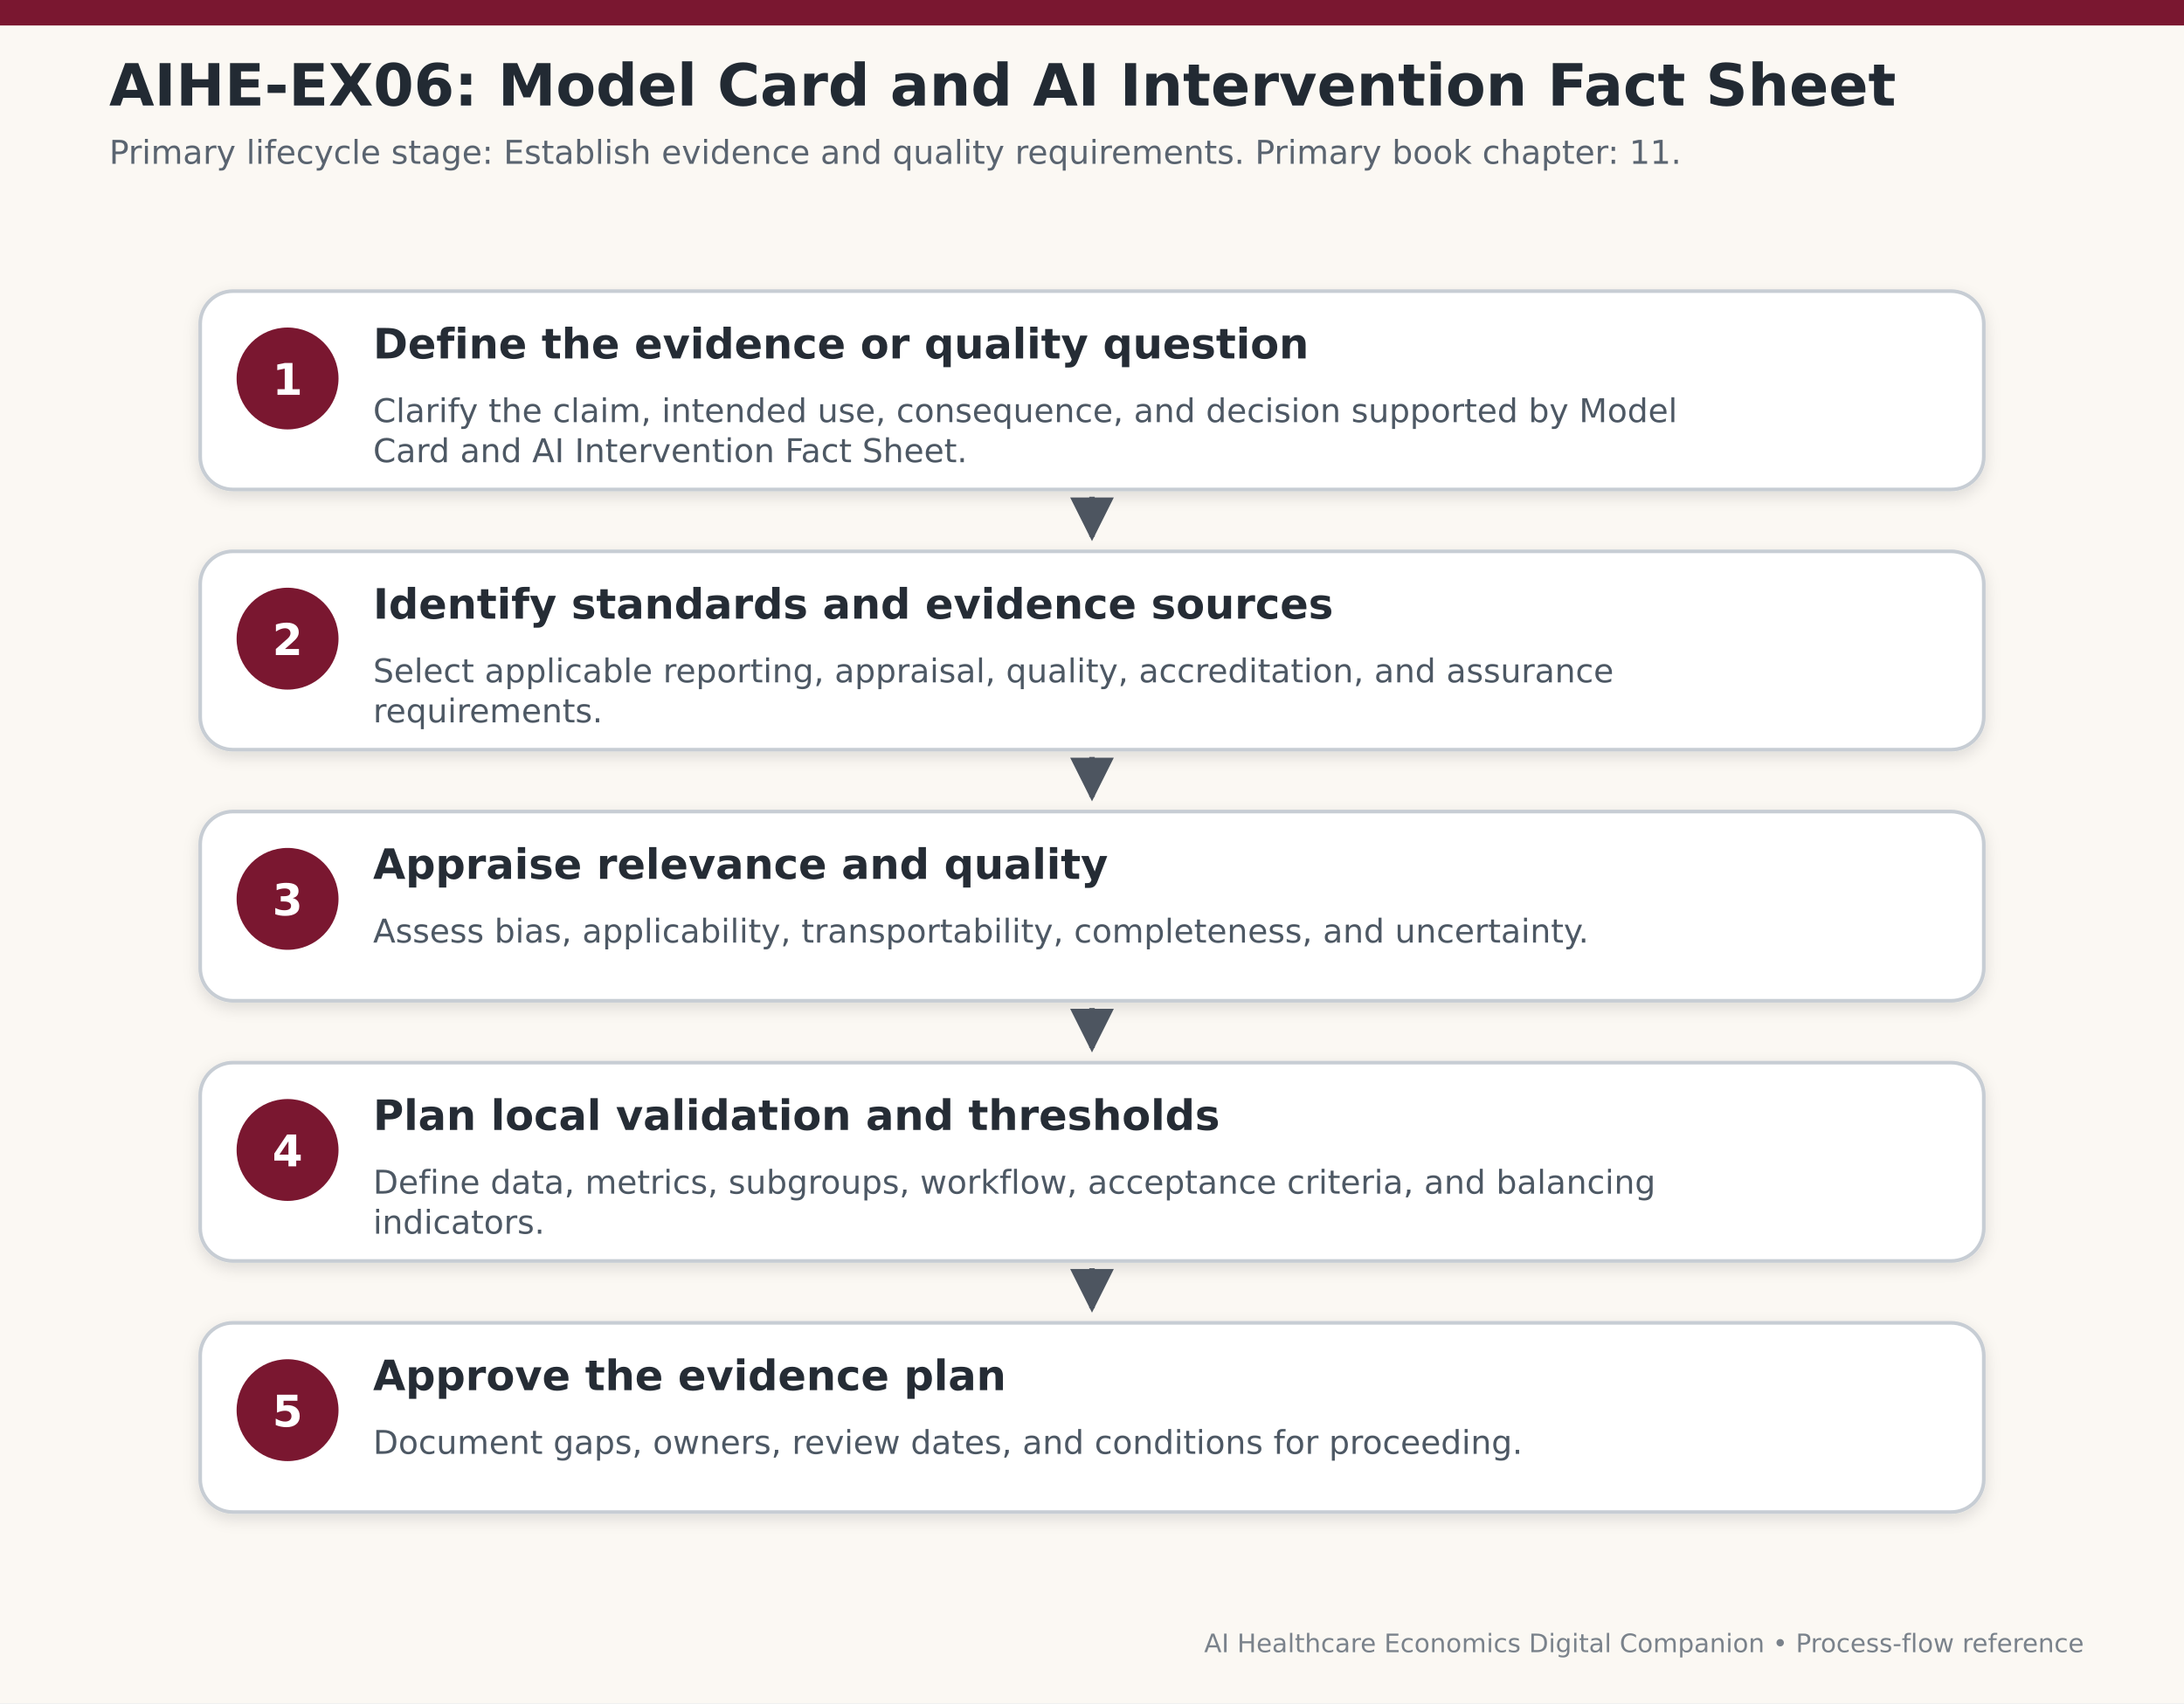
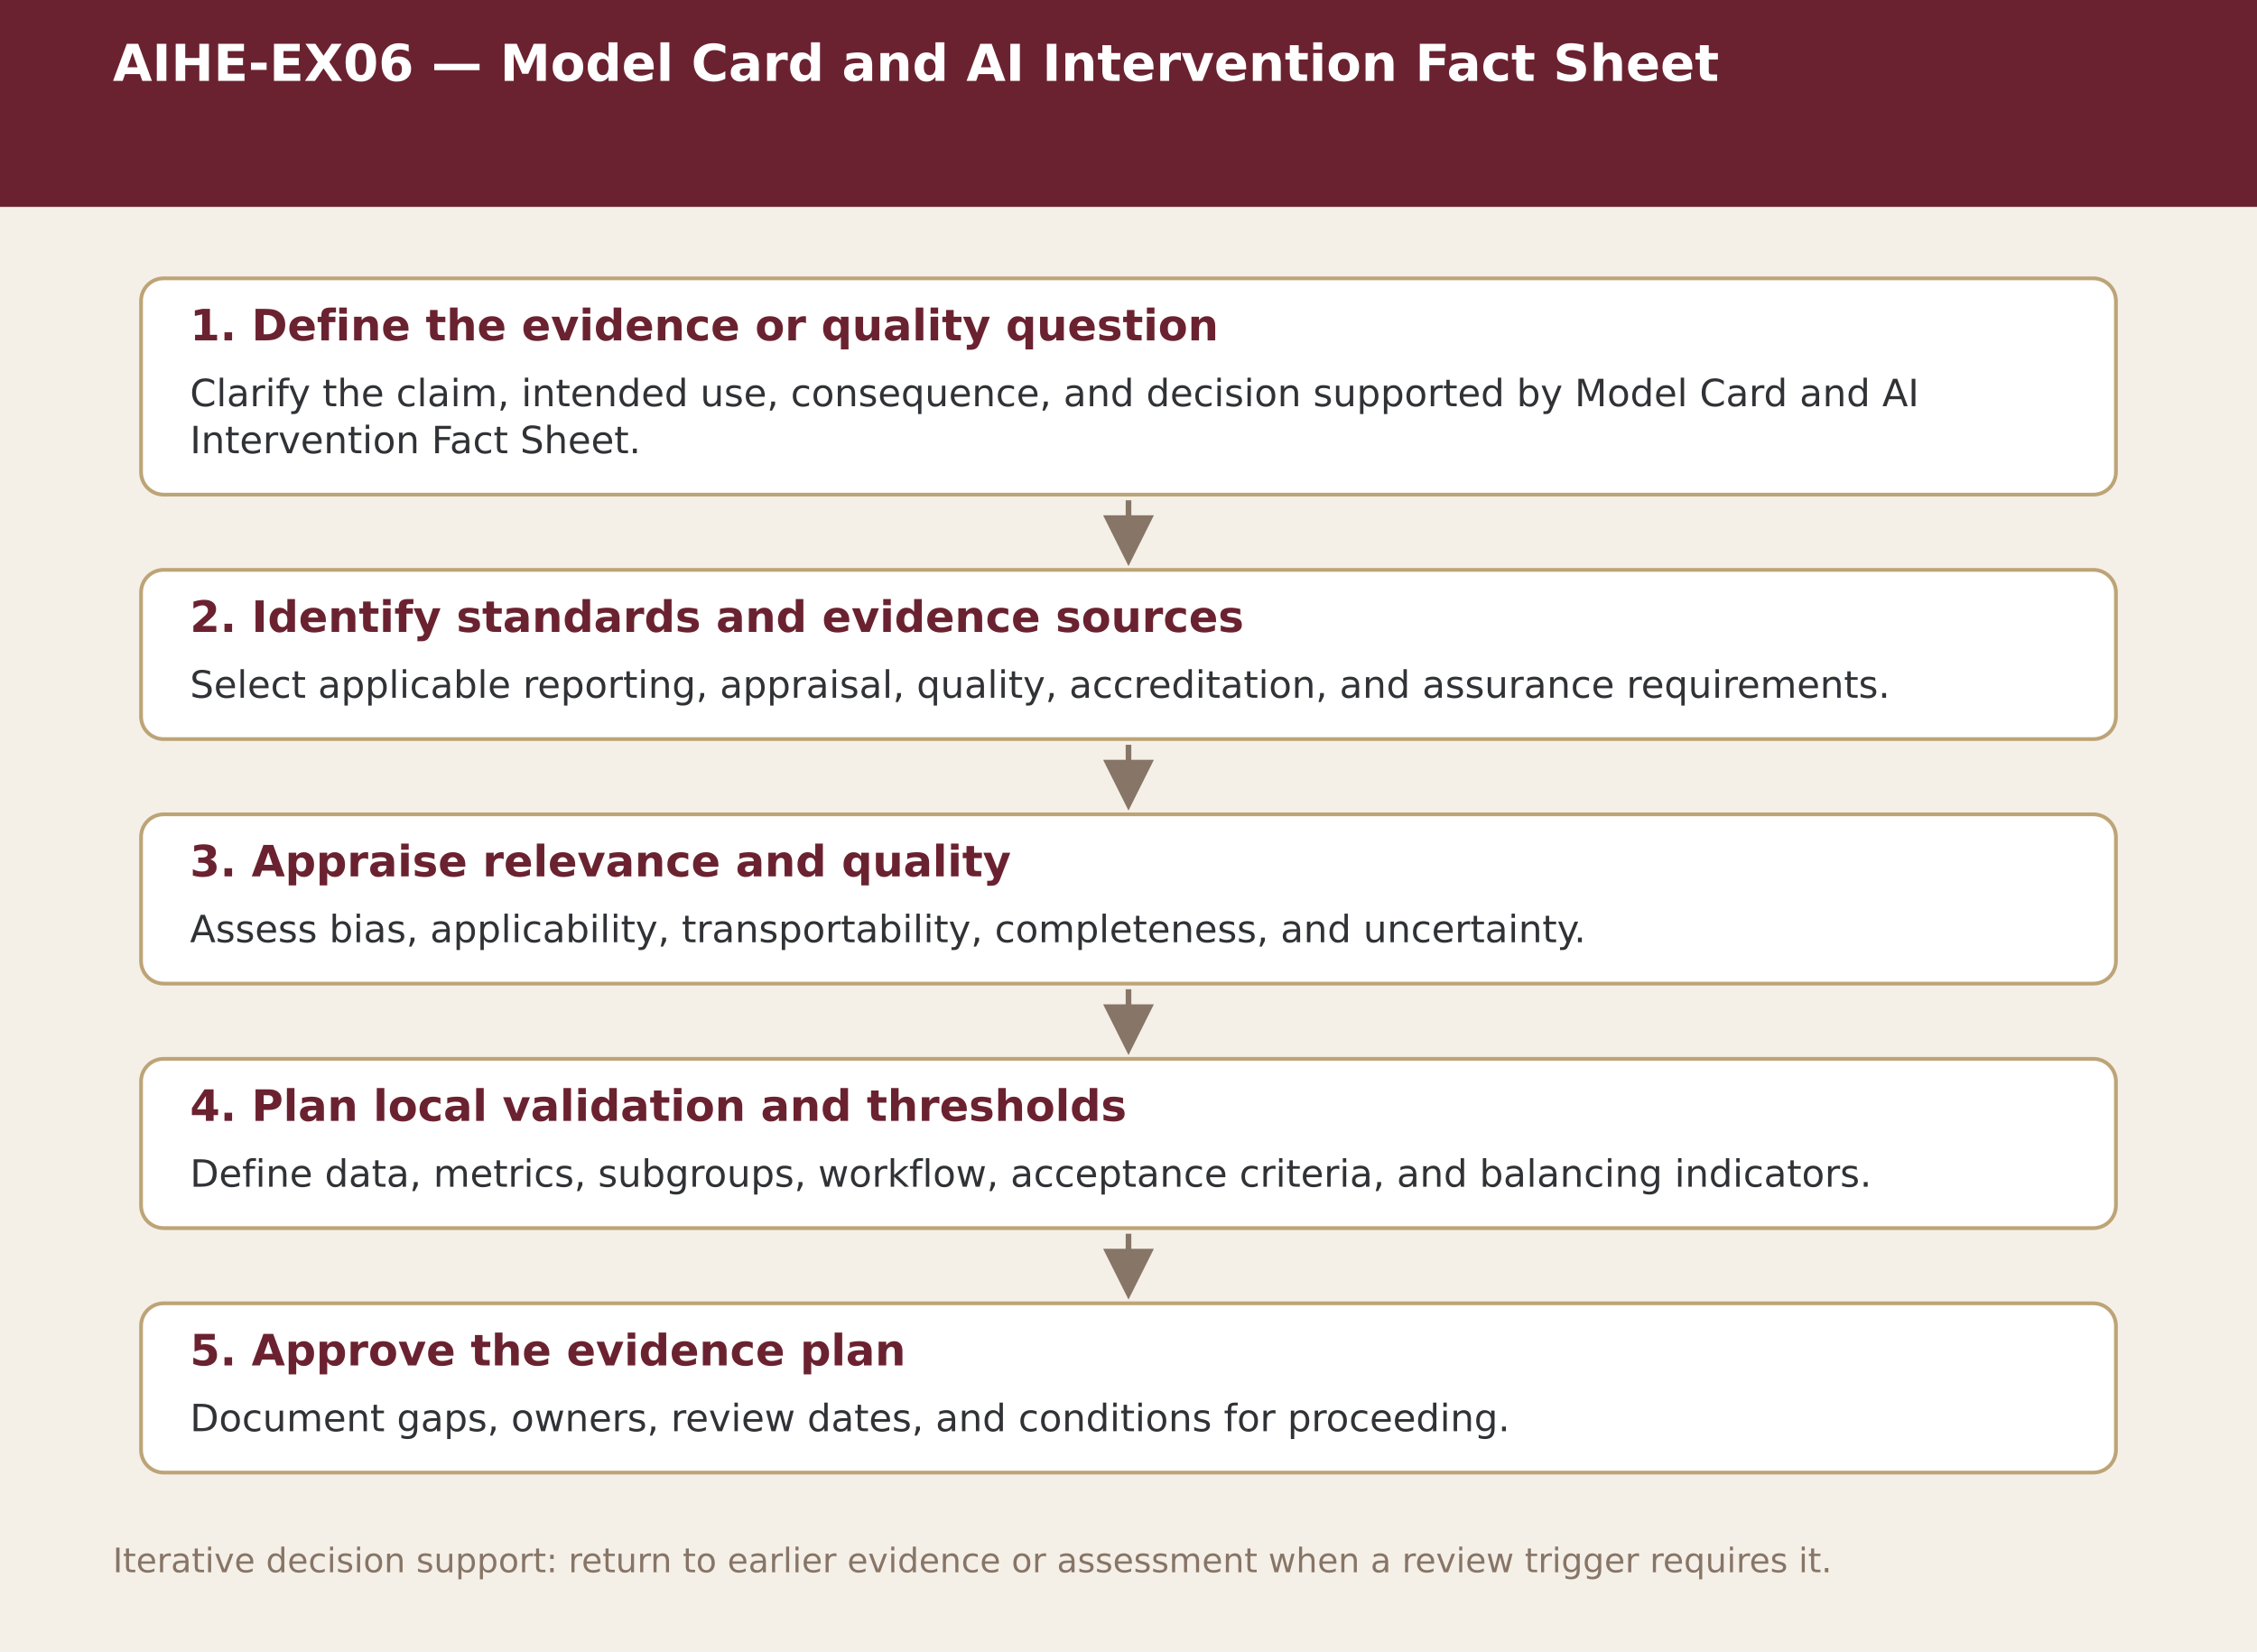
- <svg xmlns="http://www.w3.org/2000/svg" width="1200" height="936" viewBox="0 0 1200 936">
+ <svg xmlns="http://www.w3.org/2000/svg" width="1200" height="878" viewBox="0 0 1200 878">
+   <rect width="1200" height="878" fill="#F5F0E7" />
+   <rect width="1200" height="110" fill="#6B2230" />
  <defs>
-     <marker id="arrow" viewBox="0 0 10 10" refX="9" refY="5" markerWidth="8" markerHeight="8" orient="auto-start-reverse">
-       <path d="M 0 0 L 10 5 L 0 10 z" fill="#4D5560" />
+     <marker id="arrow" markerWidth="9" markerHeight="9" refX="7" refY="4.5" orient="auto">
+       <path d="M0,0 L9,4.5 L0,9 Z" fill="#877567" />
    </marker>
-     <filter id="shadow" x="-20%" y="-20%" width="140%" height="140%">
-       <feDropShadow dx="0" dy="3" stdDeviation="4" flood-color="#000000" flood-opacity="0.12" />
-     </filter>
  </defs>
-   <rect width="100%" height="100%" fill="#FBF8F3" />
-   <rect x="0" y="0" width="1200" height="14" fill="#7A1730" />
-   <text x="60" y="58" font-family="DejaVu Sans, Arial" font-size="32" font-weight="700" fill="#222A33">AIHE-EX06: Model Card and AI Intervention Fact Sheet</text>
-   <text x="60" y="90" font-family="DejaVu Sans, Arial" font-size="18" fill="#5A6470">Primary lifecycle stage: Establish evidence and quality requirements. Primary book chapter: 11.</text>
-   <rect x="110" y="160" rx="18" ry="18" width="980" height="109" fill="#FFFFFF" stroke="#C7CDD4" stroke-width="2" filter="url(#shadow)" />
-   <circle cx="158" cy="208" r="28" fill="#7A1730" />
-   <text x="158" y="217" text-anchor="middle" font-family="DejaVu Sans, Arial" font-size="24" font-weight="700" fill="#FFFFFF">1</text>
-   <text x="205" y="197" font-family="DejaVu Sans, Arial" font-size="23" font-weight="700" fill="#252C35">Define the evidence or quality question</text>
-   <text x="205" y="232" font-family="DejaVu Sans, Arial" font-size="18" fill="#4D5864">Clarify the claim, intended use, consequence, and decision supported by Model</text>
-   <text x="205" y="254" font-family="DejaVu Sans, Arial" font-size="18" fill="#4D5864">Card and AI Intervention Fact Sheet.</text>
-   <line x1="600.0" y1="273" x2="600.0" y2="295" stroke="#4D5560" stroke-width="3" marker-end="url(#arrow)" />
-   <rect x="110" y="303" rx="18" ry="18" width="980" height="109" fill="#FFFFFF" stroke="#C7CDD4" stroke-width="2" filter="url(#shadow)" />
-   <circle cx="158" cy="351" r="28" fill="#7A1730" />
-   <text x="158" y="360" text-anchor="middle" font-family="DejaVu Sans, Arial" font-size="24" font-weight="700" fill="#FFFFFF">2</text>
-   <text x="205" y="340" font-family="DejaVu Sans, Arial" font-size="23" font-weight="700" fill="#252C35">Identify standards and evidence sources</text>
-   <text x="205" y="375" font-family="DejaVu Sans, Arial" font-size="18" fill="#4D5864">Select applicable reporting, appraisal, quality, accreditation, and assurance</text>
-   <text x="205" y="397" font-family="DejaVu Sans, Arial" font-size="18" fill="#4D5864">requirements.</text>
-   <line x1="600.0" y1="416" x2="600.0" y2="438" stroke="#4D5560" stroke-width="3" marker-end="url(#arrow)" />
-   <rect x="110" y="446" rx="18" ry="18" width="980" height="104" fill="#FFFFFF" stroke="#C7CDD4" stroke-width="2" filter="url(#shadow)" />
-   <circle cx="158" cy="494" r="28" fill="#7A1730" />
-   <text x="158" y="503" text-anchor="middle" font-family="DejaVu Sans, Arial" font-size="24" font-weight="700" fill="#FFFFFF">3</text>
-   <text x="205" y="483" font-family="DejaVu Sans, Arial" font-size="23" font-weight="700" fill="#252C35">Appraise relevance and quality</text>
-   <text x="205" y="518" font-family="DejaVu Sans, Arial" font-size="18" fill="#4D5864">Assess bias, applicability, transportability, completeness, and uncertainty.</text>
-   <line x1="600.0" y1="554" x2="600.0" y2="576" stroke="#4D5560" stroke-width="3" marker-end="url(#arrow)" />
-   <rect x="110" y="584" rx="18" ry="18" width="980" height="109" fill="#FFFFFF" stroke="#C7CDD4" stroke-width="2" filter="url(#shadow)" />
-   <circle cx="158" cy="632" r="28" fill="#7A1730" />
-   <text x="158" y="641" text-anchor="middle" font-family="DejaVu Sans, Arial" font-size="24" font-weight="700" fill="#FFFFFF">4</text>
-   <text x="205" y="621" font-family="DejaVu Sans, Arial" font-size="23" font-weight="700" fill="#252C35">Plan local validation and thresholds</text>
-   <text x="205" y="656" font-family="DejaVu Sans, Arial" font-size="18" fill="#4D5864">Define data, metrics, subgroups, workflow, acceptance criteria, and balancing</text>
-   <text x="205" y="678" font-family="DejaVu Sans, Arial" font-size="18" fill="#4D5864">indicators.</text>
-   <line x1="600.0" y1="697" x2="600.0" y2="719" stroke="#4D5560" stroke-width="3" marker-end="url(#arrow)" />
-   <rect x="110" y="727" rx="18" ry="18" width="980" height="104" fill="#FFFFFF" stroke="#C7CDD4" stroke-width="2" filter="url(#shadow)" />
-   <circle cx="158" cy="775" r="28" fill="#7A1730" />
-   <text x="158" y="784" text-anchor="middle" font-family="DejaVu Sans, Arial" font-size="24" font-weight="700" fill="#FFFFFF">5</text>
-   <text x="205" y="764" font-family="DejaVu Sans, Arial" font-size="23" font-weight="700" fill="#252C35">Approve the evidence plan</text>
-   <text x="205" y="799" font-family="DejaVu Sans, Arial" font-size="18" fill="#4D5864">Document gaps, owners, review dates, and conditions for proceeding.</text>
-   <text x="1145" y="908" text-anchor="end" font-family="DejaVu Sans, Arial" font-size="14" fill="#7A828B">AI Healthcare Economics Digital Companion • Process-flow reference</text>
+   <text x="60" y="43" font-family="DejaVu Sans, sans-serif" font-size="27" font-weight="bold" fill="#FFFFFF">AIHE-EX06 — Model Card and AI Intervention Fact Sheet</text>
+   <rect x="75" y="148" width="1050" height="115" rx="12" fill="#FFFFFF" stroke="#BDA477" stroke-width="2" />
+   <text x="101" y="181" font-family="DejaVu Sans, sans-serif" font-size="23" font-weight="bold" fill="#6B2230">1. Define the evidence or quality question</text>
+   <text x="101" y="216" font-family="DejaVu Sans, sans-serif" font-size="20" fill="#303236">Clarify the claim, intended use, consequence, and decision supported by Model Card and AI</text>
+   <text x="101" y="241" font-family="DejaVu Sans, sans-serif" font-size="20" fill="#303236">Intervention Fact Sheet.</text>
+   <path d="M600,266 V295" stroke="#877567" stroke-width="3" marker-end="url(#arrow)" />
+   <rect x="75" y="303" width="1050" height="90" rx="12" fill="#FFFFFF" stroke="#BDA477" stroke-width="2" />
+   <text x="101" y="336" font-family="DejaVu Sans, sans-serif" font-size="23" font-weight="bold" fill="#6B2230">2. Identify standards and evidence sources</text>
+   <text x="101" y="371" font-family="DejaVu Sans, sans-serif" font-size="20" fill="#303236">Select applicable reporting, appraisal, quality, accreditation, and assurance requirements.</text>
+   <path d="M600,396 V425" stroke="#877567" stroke-width="3" marker-end="url(#arrow)" />
+   <rect x="75" y="433" width="1050" height="90" rx="12" fill="#FFFFFF" stroke="#BDA477" stroke-width="2" />
+   <text x="101" y="466" font-family="DejaVu Sans, sans-serif" font-size="23" font-weight="bold" fill="#6B2230">3. Appraise relevance and quality</text>
+   <text x="101" y="501" font-family="DejaVu Sans, sans-serif" font-size="20" fill="#303236">Assess bias, applicability, transportability, completeness, and uncertainty.</text>
+   <path d="M600,526 V555" stroke="#877567" stroke-width="3" marker-end="url(#arrow)" />
+   <rect x="75" y="563" width="1050" height="90" rx="12" fill="#FFFFFF" stroke="#BDA477" stroke-width="2" />
+   <text x="101" y="596" font-family="DejaVu Sans, sans-serif" font-size="23" font-weight="bold" fill="#6B2230">4. Plan local validation and thresholds</text>
+   <text x="101" y="631" font-family="DejaVu Sans, sans-serif" font-size="20" fill="#303236">Define data, metrics, subgroups, workflow, acceptance criteria, and balancing indicators.</text>
+   <path d="M600,656 V685" stroke="#877567" stroke-width="3" marker-end="url(#arrow)" />
+   <rect x="75" y="693" width="1050" height="90" rx="12" fill="#FFFFFF" stroke="#BDA477" stroke-width="2" />
+   <text x="101" y="726" font-family="DejaVu Sans, sans-serif" font-size="23" font-weight="bold" fill="#6B2230">5. Approve the evidence plan</text>
+   <text x="101" y="761" font-family="DejaVu Sans, sans-serif" font-size="20" fill="#303236">Document gaps, owners, review dates, and conditions for proceeding.</text>
+   <text x="60" y="836" font-family="DejaVu Sans, sans-serif" font-size="18" fill="#877567">Iterative decision support: return to earlier evidence or assessment when a review trigger requires it.</text>
</svg>
